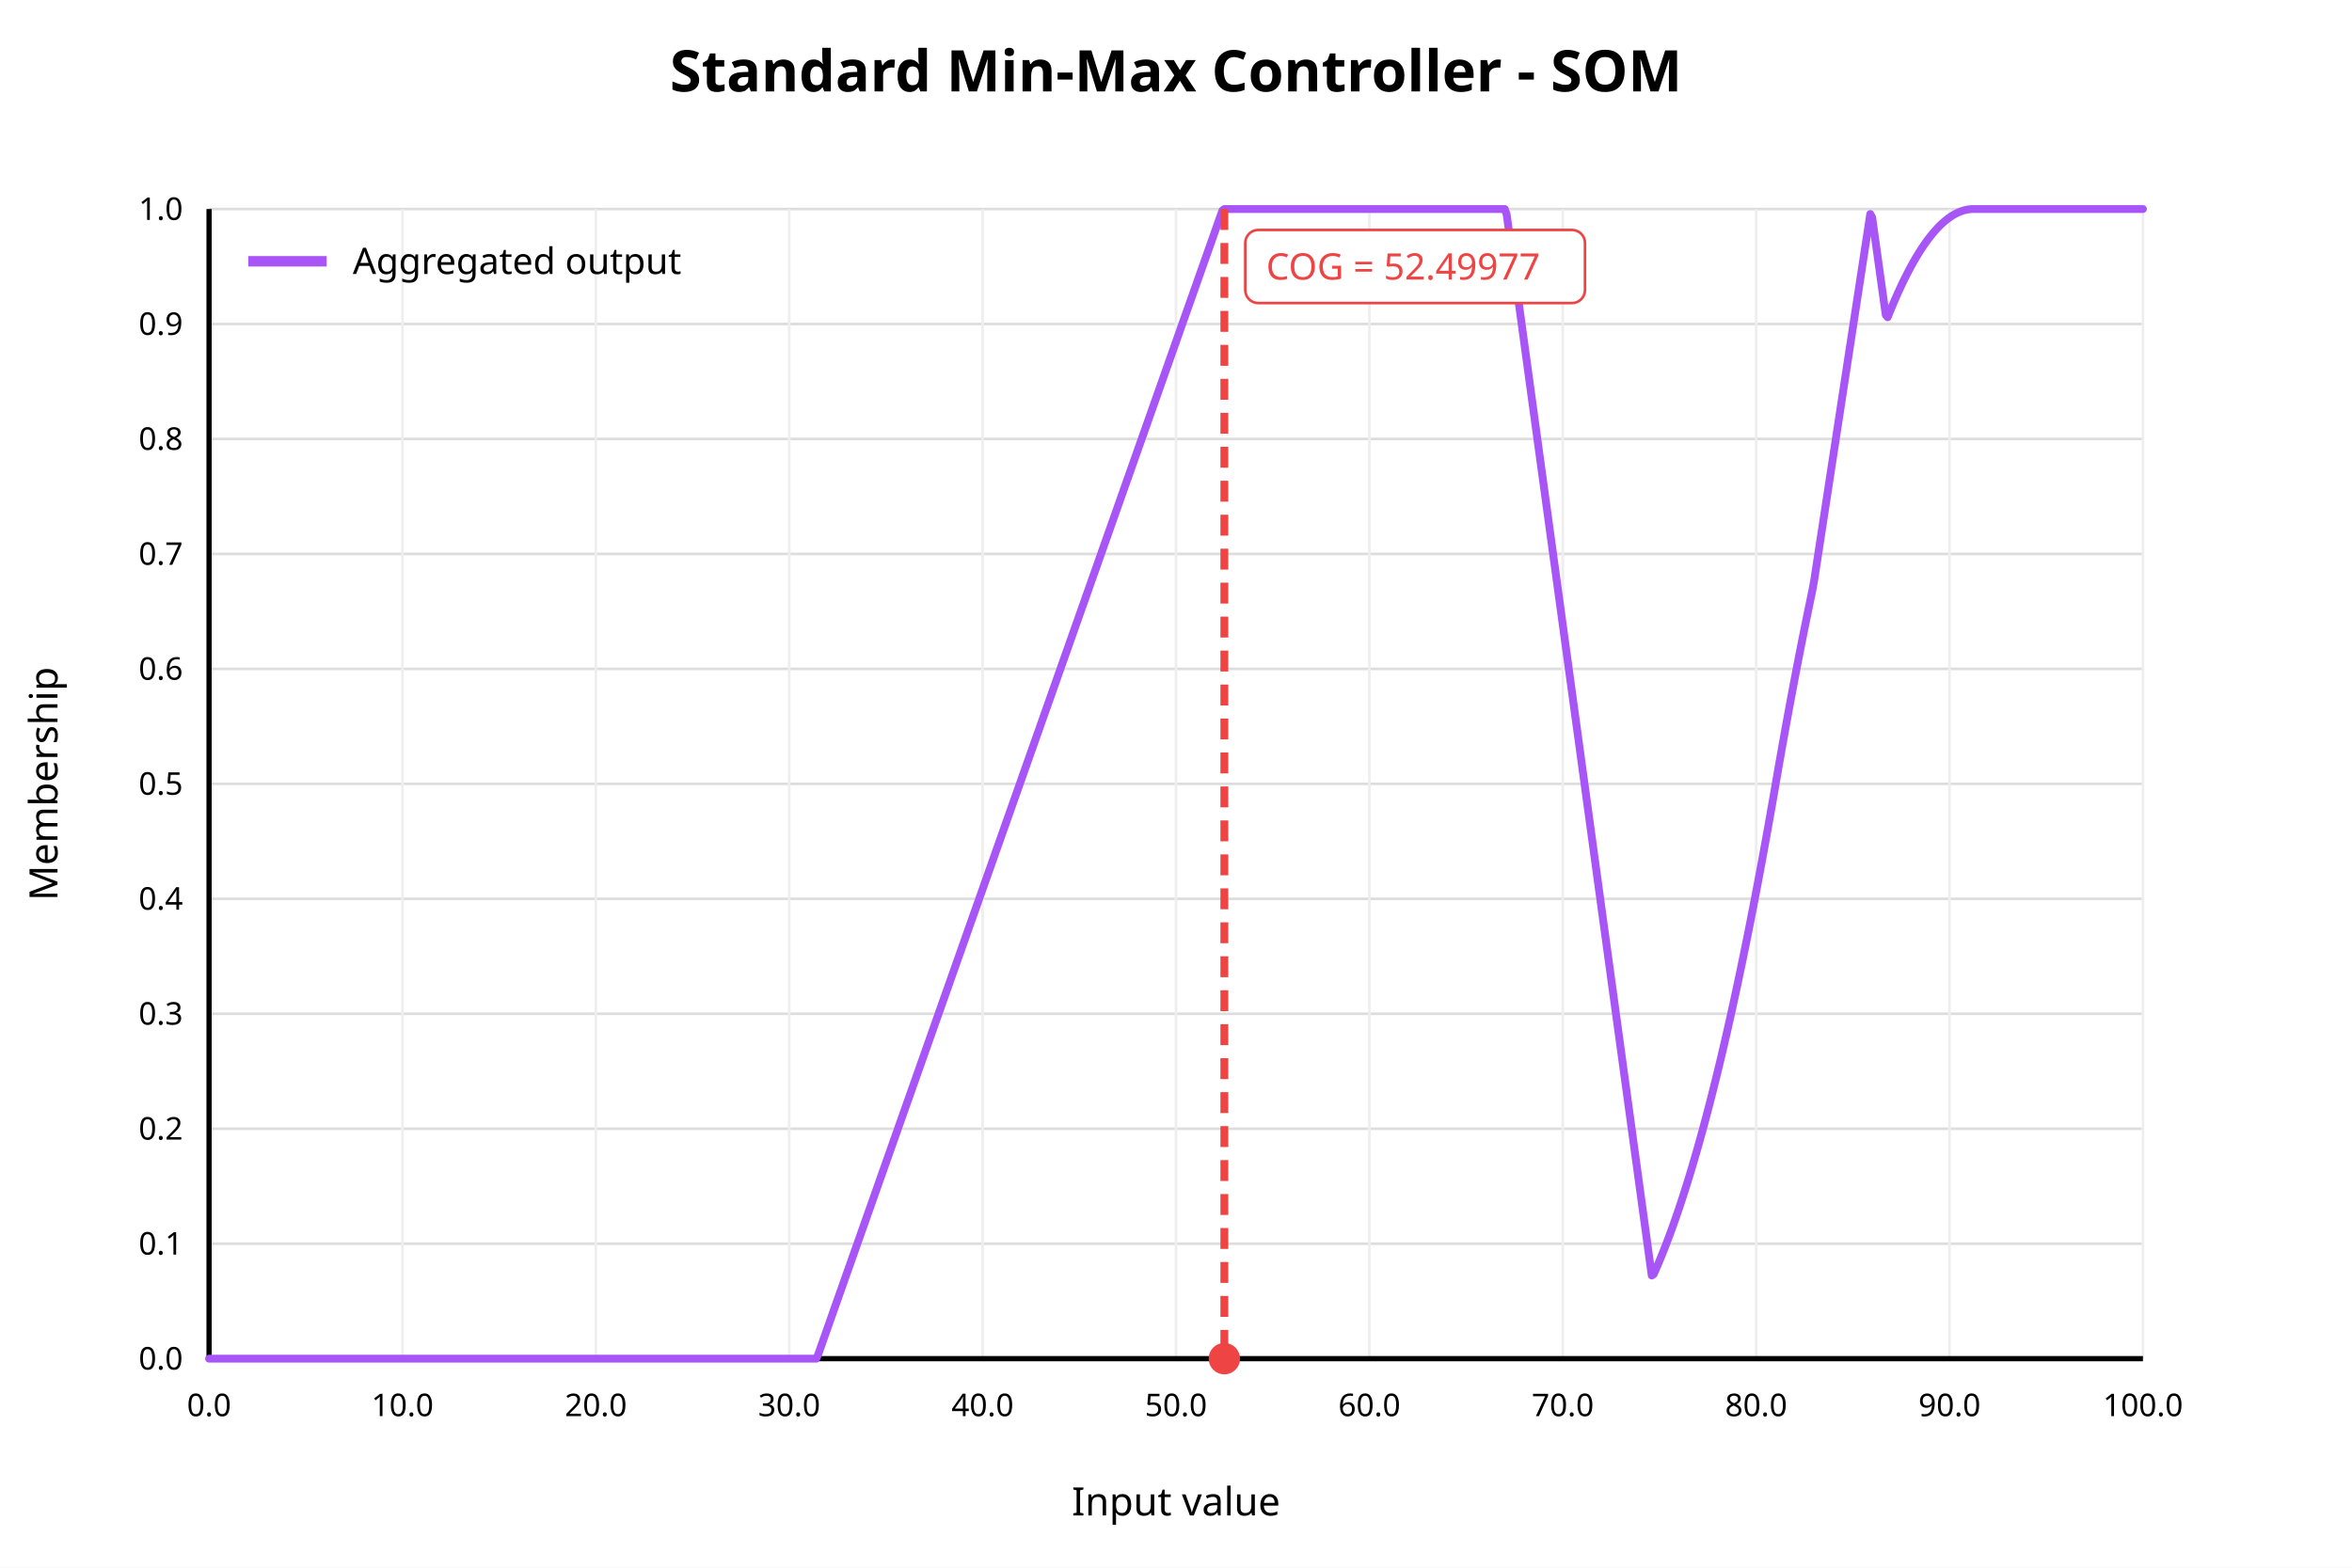
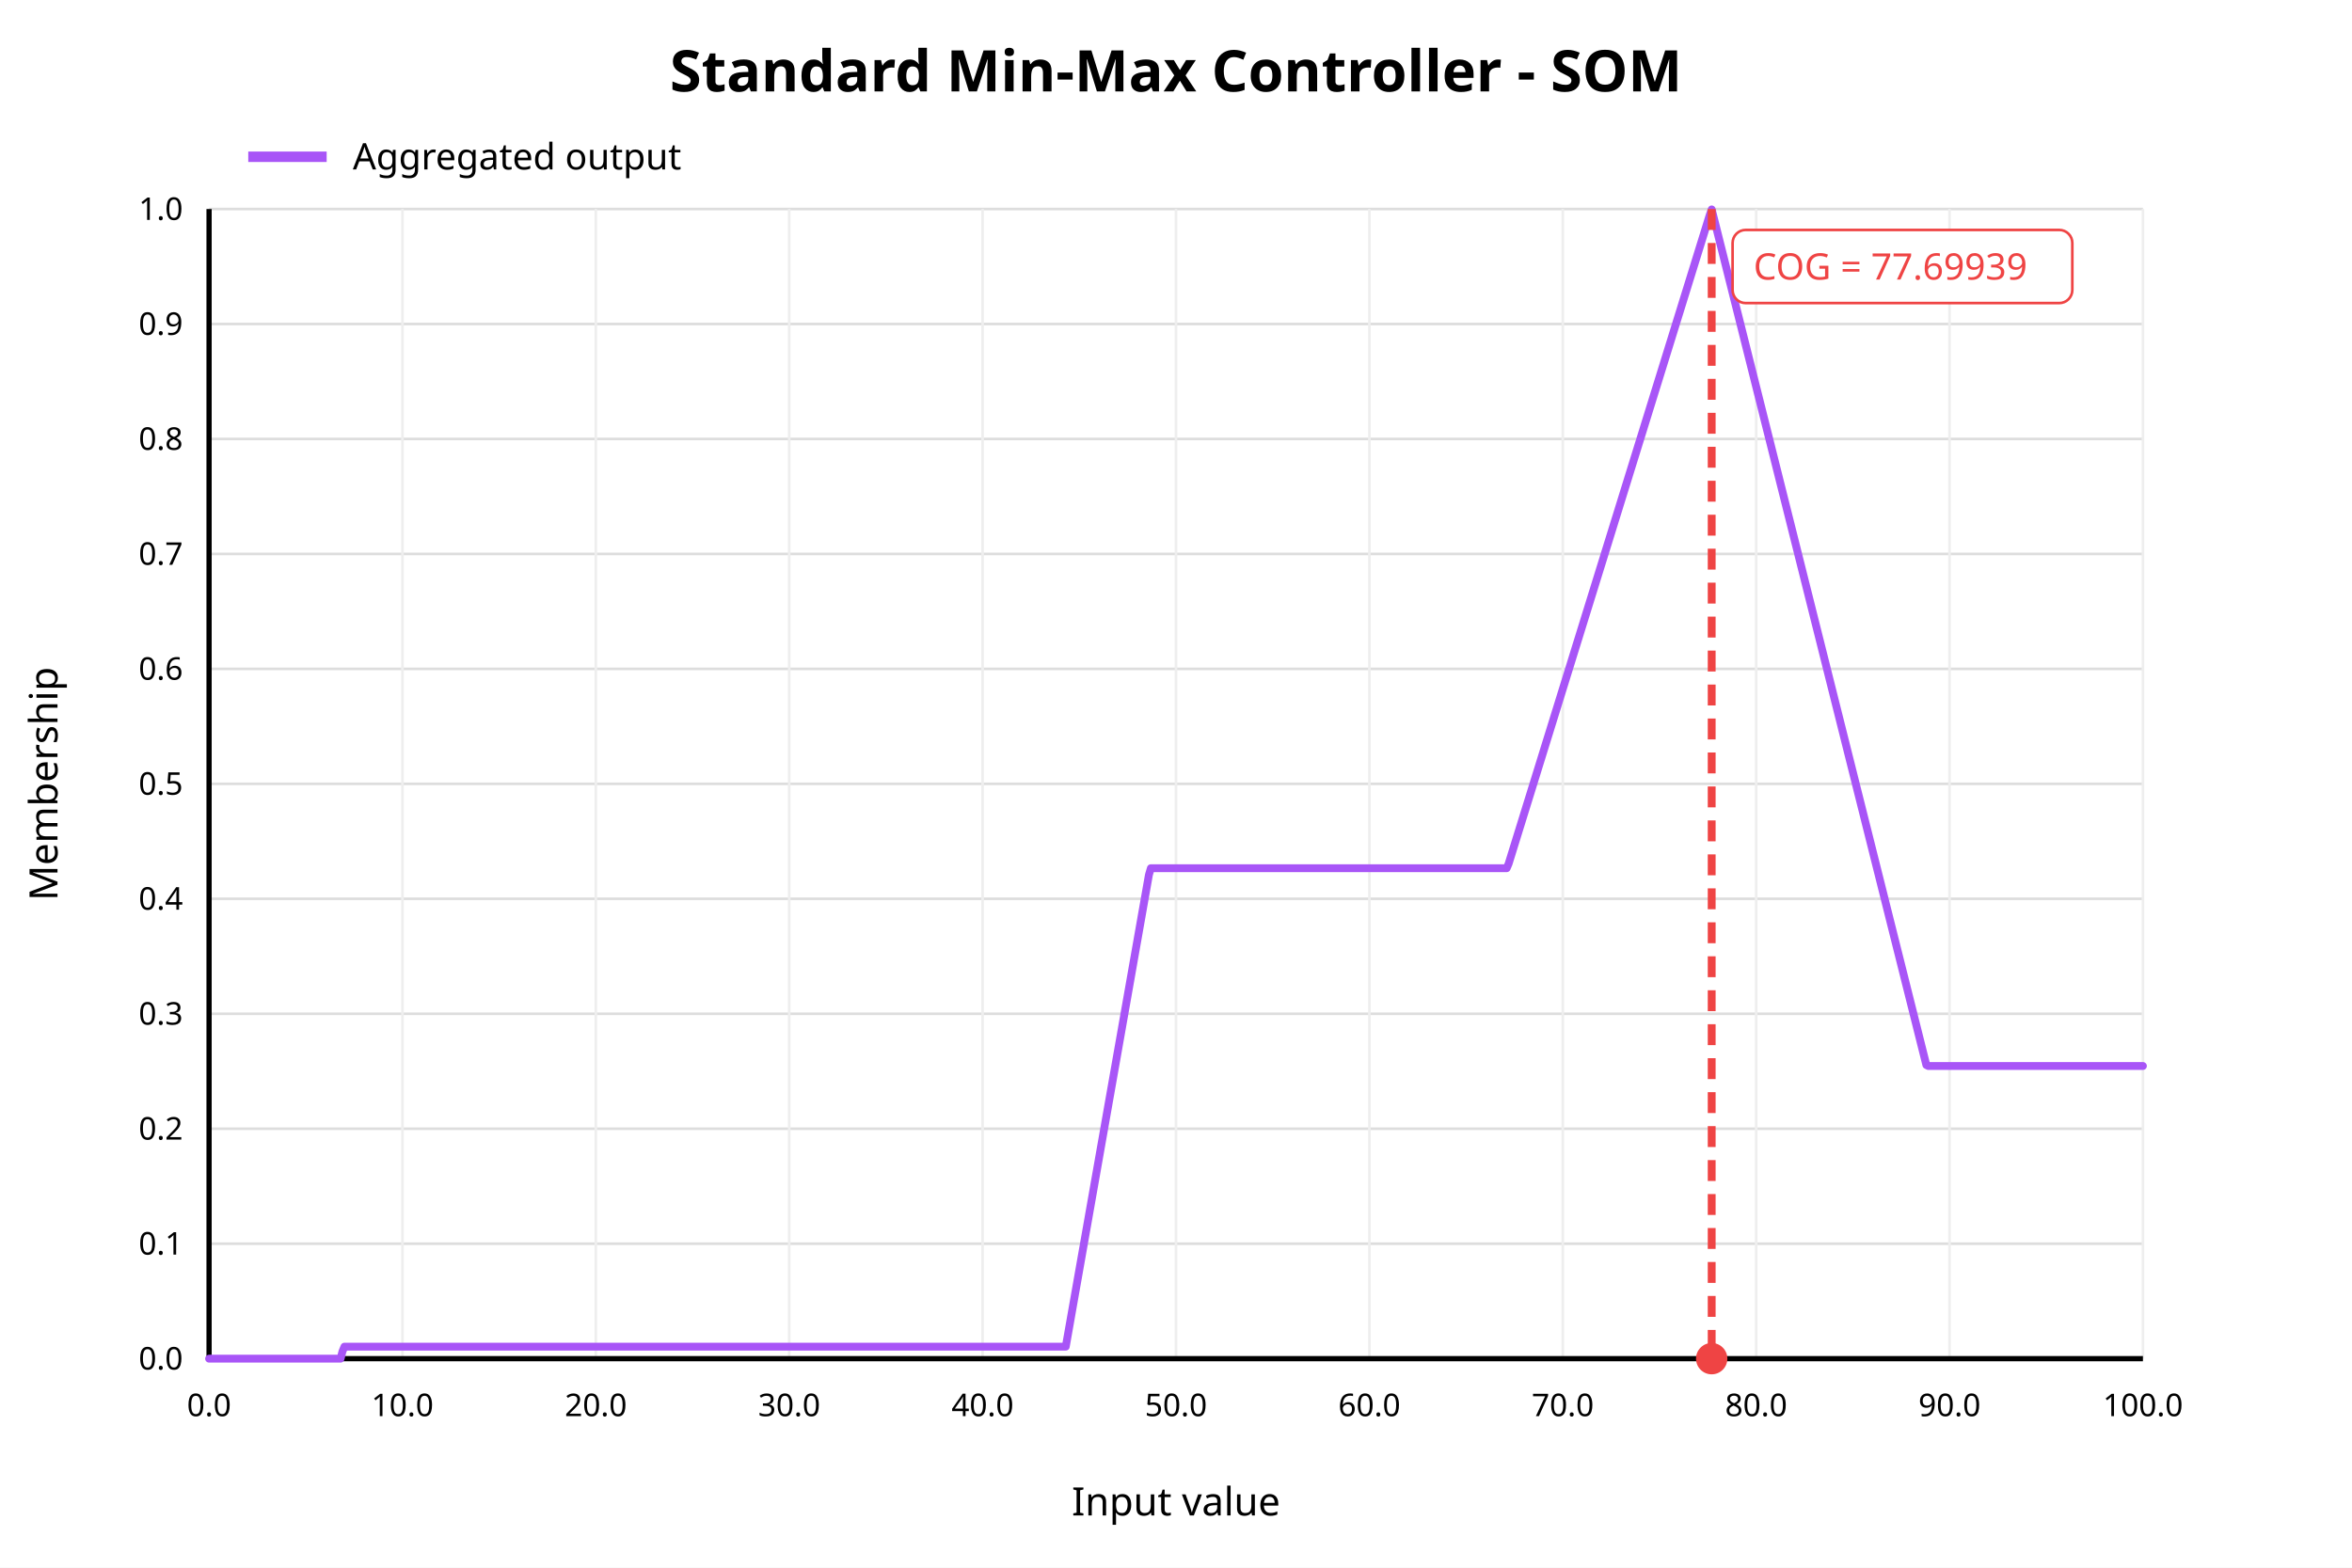
<svg xmlns="http://www.w3.org/2000/svg" width="900" height="600" viewBox="0 0 900 600">
  <rect x="0" y="0" width="900" height="600" fill="white" />
  <text x="450" y="35" text-anchor="middle" font-family="sans-serif" font-size="22" font-weight="bold" fill="black">Standard Min-Max Controller - SOM</text>
  <line x1="80" y1="520.00" x2="820" y2="520.00" stroke="#dddddd" stroke-width="1" />
  <text x="70" y="520.00" text-anchor="end" dominant-baseline="middle" font-family="sans-serif" font-size="12" fill="black">0.0</text>
  <line x1="80" y1="476.00" x2="820" y2="476.00" stroke="#dddddd" stroke-width="1" />
  <text x="70" y="476.00" text-anchor="end" dominant-baseline="middle" font-family="sans-serif" font-size="12" fill="black">0.1</text>
  <line x1="80" y1="432.00" x2="820" y2="432.00" stroke="#dddddd" stroke-width="1" />
  <text x="70" y="432.00" text-anchor="end" dominant-baseline="middle" font-family="sans-serif" font-size="12" fill="black">0.2</text>
  <line x1="80" y1="388.00" x2="820" y2="388.00" stroke="#dddddd" stroke-width="1" />
  <text x="70" y="388.00" text-anchor="end" dominant-baseline="middle" font-family="sans-serif" font-size="12" fill="black">0.3</text>
  <line x1="80" y1="344.00" x2="820" y2="344.00" stroke="#dddddd" stroke-width="1" />
  <text x="70" y="344.00" text-anchor="end" dominant-baseline="middle" font-family="sans-serif" font-size="12" fill="black">0.4</text>
  <line x1="80" y1="300.00" x2="820" y2="300.00" stroke="#dddddd" stroke-width="1" />
  <text x="70" y="300.00" text-anchor="end" dominant-baseline="middle" font-family="sans-serif" font-size="12" fill="black">0.5</text>
  <line x1="80" y1="256.00" x2="820" y2="256.00" stroke="#dddddd" stroke-width="1" />
  <text x="70" y="256.00" text-anchor="end" dominant-baseline="middle" font-family="sans-serif" font-size="12" fill="black">0.6</text>
  <line x1="80" y1="212.00" x2="820" y2="212.00" stroke="#dddddd" stroke-width="1" />
  <text x="70" y="212.00" text-anchor="end" dominant-baseline="middle" font-family="sans-serif" font-size="12" fill="black">0.7</text>
  <line x1="80" y1="168.00" x2="820" y2="168.00" stroke="#dddddd" stroke-width="1" />
  <text x="70" y="168.00" text-anchor="end" dominant-baseline="middle" font-family="sans-serif" font-size="12" fill="black">0.8</text>
  <line x1="80" y1="124.00" x2="820" y2="124.00" stroke="#dddddd" stroke-width="1" />
  <text x="70" y="124.00" text-anchor="end" dominant-baseline="middle" font-family="sans-serif" font-size="12" fill="black">0.9</text>
  <line x1="80" y1="80.00" x2="820" y2="80.00" stroke="#dddddd" stroke-width="1" />
  <text x="70" y="80.00" text-anchor="end" dominant-baseline="middle" font-family="sans-serif" font-size="12" fill="black">1.0</text>
  <line x1="80.00" y1="80" x2="80.00" y2="520" stroke="#eeeeee" stroke-width="1" />
  <text x="80.00" y="542" text-anchor="middle" font-family="sans-serif" font-size="12" fill="black">0.0</text>
  <line x1="154.00" y1="80" x2="154.00" y2="520" stroke="#eeeeee" stroke-width="1" />
  <text x="154.00" y="542" text-anchor="middle" font-family="sans-serif" font-size="12" fill="black">10.0</text>
  <line x1="228.00" y1="80" x2="228.00" y2="520" stroke="#eeeeee" stroke-width="1" />
  <text x="228.00" y="542" text-anchor="middle" font-family="sans-serif" font-size="12" fill="black">20.0</text>
  <line x1="302.00" y1="80" x2="302.00" y2="520" stroke="#eeeeee" stroke-width="1" />
  <text x="302.00" y="542" text-anchor="middle" font-family="sans-serif" font-size="12" fill="black">30.0</text>
  <line x1="376.00" y1="80" x2="376.00" y2="520" stroke="#eeeeee" stroke-width="1" />
  <text x="376.00" y="542" text-anchor="middle" font-family="sans-serif" font-size="12" fill="black">40.0</text>
  <line x1="450.00" y1="80" x2="450.00" y2="520" stroke="#eeeeee" stroke-width="1" />
  <text x="450.00" y="542" text-anchor="middle" font-family="sans-serif" font-size="12" fill="black">50.0</text>
  <line x1="524.00" y1="80" x2="524.00" y2="520" stroke="#eeeeee" stroke-width="1" />
  <text x="524.00" y="542" text-anchor="middle" font-family="sans-serif" font-size="12" fill="black">60.0</text>
  <line x1="598.00" y1="80" x2="598.00" y2="520" stroke="#eeeeee" stroke-width="1" />
  <text x="598.00" y="542" text-anchor="middle" font-family="sans-serif" font-size="12" fill="black">70.0</text>
  <line x1="672.00" y1="80" x2="672.00" y2="520" stroke="#eeeeee" stroke-width="1" />
  <text x="672.00" y="542" text-anchor="middle" font-family="sans-serif" font-size="12" fill="black">80.0</text>
  <line x1="746.00" y1="80" x2="746.00" y2="520" stroke="#eeeeee" stroke-width="1" />
  <text x="746.00" y="542" text-anchor="middle" font-family="sans-serif" font-size="12" fill="black">90.0</text>
  <line x1="820.00" y1="80" x2="820.00" y2="520" stroke="#eeeeee" stroke-width="1" />
  <text x="820.00" y="542" text-anchor="middle" font-family="sans-serif" font-size="12" fill="black">100.0</text>
  <line x1="80" y1="520" x2="820" y2="520" stroke="black" stroke-width="2" />
  <line x1="80" y1="80" x2="80" y2="520" stroke="black" stroke-width="2" />
  <text x="450" y="580" text-anchor="middle" font-family="sans-serif" font-size="15" fill="black">Input value</text>
  <text x="22" y="300" text-anchor="middle" font-family="sans-serif" font-size="15" fill="black" transform="rotate(-90 22 300)">Membership</text>
-   <polyline fill="none" stroke="#a855f7" stroke-width="3" stroke-linejoin="round" stroke-linecap="round" points="80.00,520.00 80.74,520.00 81.48,520.00 82.22,520.00 82.96,520.00 83.70,520.00 84.44,520.00 85.18,520.00 85.92,520.00 86.66,520.00 87.40,520.00 88.14,520.00 88.88,520.00 89.62,520.00 90.36,520.00 91.10,520.00 91.84,520.00 92.58,520.00 93.32,520.00 94.06,520.00 94.80,520.00 95.54,520.00 96.28,520.00 97.02,520.00 97.76,520.00 98.50,520.00 99.24,520.00 99.98,520.00 100.72,520.00 101.46,520.00 102.20,520.00 102.94,520.00 103.68,520.00 104.42,520.00 105.16,520.00 105.90,520.00 106.64,520.00 107.38,520.00 108.12,520.00 108.86,520.00 109.60,520.00 110.34,520.00 111.08,520.00 111.82,520.00 112.56,520.00 113.30,520.00 114.04,520.00 114.78,520.00 115.52,520.00 116.26,520.00 117.00,520.00 117.74,520.00 118.48,520.00 119.22,520.00 119.96,520.00 120.70,520.00 121.44,520.00 122.18,520.00 122.92,520.00 123.66,520.00 124.40,520.00 125.14,520.00 125.88,520.00 126.62,520.00 127.36,520.00 128.10,520.00 128.84,520.00 129.58,520.00 130.32,520.00 131.06,520.00 131.80,520.00 132.54,520.00 133.28,520.00 134.02,520.00 134.76,520.00 135.50,520.00 136.24,520.00 136.98,520.00 137.72,520.00 138.46,520.00 139.20,520.00 139.94,520.00 140.68,520.00 141.42,520.00 142.16,520.00 142.90,520.00 143.64,520.00 144.38,520.00 145.12,520.00 145.86,520.00 146.60,520.00 147.34,520.00 148.08,520.00 148.82,520.00 149.56,520.00 150.30,520.00 151.04,520.00 151.78,520.00 152.52,520.00 153.26,520.00 154.00,520.00 154.74,520.00 155.48,520.00 156.22,520.00 156.96,520.00 157.70,520.00 158.44,520.00 159.18,520.00 159.92,520.00 160.66,520.00 161.40,520.00 162.14,520.00 162.88,520.00 163.62,520.00 164.36,520.00 165.10,520.00 165.84,520.00 166.58,520.00 167.32,520.00 168.06,520.00 168.80,520.00 169.54,520.00 170.28,520.00 171.02,520.00 171.76,520.00 172.50,520.00 173.24,520.00 173.98,520.00 174.72,520.00 175.46,520.00 176.20,520.00 176.94,520.00 177.68,520.00 178.42,520.00 179.16,520.00 179.90,520.00 180.64,520.00 181.38,520.00 182.12,520.00 182.86,520.00 183.60,520.00 184.34,520.00 185.08,520.00 185.82,520.00 186.56,520.00 187.30,520.00 188.04,520.00 188.78,520.00 189.52,520.00 190.26,520.00 191.00,520.00 191.74,520.00 192.48,520.00 193.22,520.00 193.96,520.00 194.70,520.00 195.44,520.00 196.18,520.00 196.92,520.00 197.66,520.00 198.40,520.00 199.14,520.00 199.88,520.00 200.62,520.00 201.36,520.00 202.10,520.00 202.84,520.00 203.58,520.00 204.32,520.00 205.06,520.00 205.80,520.00 206.54,520.00 207.28,520.00 208.02,520.00 208.76,520.00 209.50,520.00 210.24,520.00 210.98,520.00 211.72,520.00 212.46,520.00 213.20,520.00 213.94,520.00 214.68,520.00 215.42,520.00 216.16,520.00 216.90,520.00 217.64,520.00 218.38,520.00 219.12,520.00 219.86,520.00 220.60,520.00 221.34,520.00 222.08,520.00 222.82,520.00 223.56,520.00 224.30,520.00 225.04,520.00 225.78,520.00 226.52,520.00 227.26,520.00 228.00,520.00 228.74,520.00 229.48,520.00 230.22,520.00 230.96,520.00 231.70,520.00 232.44,520.00 233.18,520.00 233.92,520.00 234.66,520.00 235.40,520.00 236.14,520.00 236.88,520.00 237.62,520.00 238.36,520.00 239.10,520.00 239.84,520.00 240.58,520.00 241.32,520.00 242.06,520.00 242.80,520.00 243.54,520.00 244.28,520.00 245.02,520.00 245.76,520.00 246.50,520.00 247.24,520.00 247.98,520.00 248.72,520.00 249.46,520.00 250.20,520.00 250.94,520.00 251.68,520.00 252.42,520.00 253.16,520.00 253.90,520.00 254.64,520.00 255.38,520.00 256.12,520.00 256.86,520.00 257.60,520.00 258.34,520.00 259.08,520.00 259.82,520.00 260.56,520.00 261.30,520.00 262.04,520.00 262.78,520.00 263.52,520.00 264.26,520.00 265.00,520.00 265.74,520.00 266.48,520.00 267.22,520.00 267.96,520.00 268.70,520.00 269.44,520.00 270.18,520.00 270.92,520.00 271.66,520.00 272.40,520.00 273.14,520.00 273.88,520.00 274.62,520.00 275.36,520.00 276.10,520.00 276.84,520.00 277.58,520.00 278.32,520.00 279.06,520.00 279.80,520.00 280.54,520.00 281.28,520.00 282.02,520.00 282.76,520.00 283.50,520.00 284.24,520.00 284.98,520.00 285.72,520.00 286.46,520.00 287.20,520.00 287.94,520.00 288.68,520.00 289.42,520.00 290.16,520.00 290.90,520.00 291.64,520.00 292.38,520.00 293.12,520.00 293.86,520.00 294.60,520.00 295.34,520.00 296.08,520.00 296.82,520.00 297.56,520.00 298.30,520.00 299.04,520.00 299.78,520.00 300.52,520.00 301.26,520.00 302.00,520.00 302.74,520.00 303.48,520.00 304.22,520.00 304.96,520.00 305.70,520.00 306.44,520.00 307.18,520.00 307.92,520.00 308.66,520.00 309.40,520.00 310.14,520.00 310.88,520.00 311.62,520.00 312.36,520.00 313.10,518.34 313.84,516.24 314.58,514.15 315.32,512.05 316.06,509.96 316.80,507.86 317.54,505.77 318.28,503.67 319.02,501.58 319.76,499.48 320.50,497.39 321.24,495.29 321.98,493.20 322.72,491.11 323.46,489.01 324.20,486.92 324.94,484.82 325.68,482.73 326.42,480.63 327.16,478.54 327.90,476.44 328.64,474.35 329.38,472.25 330.12,470.16 330.86,468.06 331.60,465.97 332.34,463.87 333.08,461.78 333.82,459.68 334.56,457.59 335.30,455.50 336.04,453.40 336.78,451.31 337.52,449.21 338.26,447.12 339.00,445.02 339.74,442.93 340.48,440.83 341.22,438.74 341.96,436.64 342.70,434.55 343.44,432.45 344.18,430.36 344.92,428.26 345.66,426.17 346.40,424.07 347.14,421.98 347.88,419.89 348.62,417.79 349.36,415.70 350.10,413.60 350.84,411.51 351.58,409.41 352.32,407.32 353.06,405.22 353.80,403.13 354.54,401.03 355.28,398.94 356.02,396.84 356.76,394.75 357.50,392.65 358.24,390.56 358.98,388.46 359.72,386.37 360.46,384.28 361.20,382.18 361.94,380.09 362.68,377.99 363.42,375.90 364.16,373.80 364.90,371.71 365.64,369.61 366.38,367.52 367.12,365.42 367.86,363.33 368.60,361.23 369.34,359.14 370.08,357.04 370.82,354.95 371.56,352.85 372.30,350.76 373.04,348.67 373.78,346.57 374.52,344.48 375.26,342.38 376.00,340.29 376.74,338.19 377.48,336.10 378.22,334.00 378.96,331.91 379.70,329.81 380.44,327.72 381.18,325.62 381.92,323.53 382.66,321.43 383.40,319.34 384.14,317.24 384.88,315.15 385.62,313.05 386.36,310.96 387.10,308.87 387.84,306.77 388.58,304.68 389.32,302.58 390.06,300.49 390.80,298.39 391.54,296.30 392.28,294.20 393.02,292.11 393.76,290.01 394.50,287.92 395.24,285.82 395.98,283.73 396.72,281.63 397.46,279.54 398.20,277.44 398.94,275.35 399.68,273.26 400.42,271.16 401.16,269.07 401.90,266.97 402.64,264.88 403.38,262.78 404.12,260.69 404.86,258.59 405.60,256.50 406.34,254.40 407.08,252.31 407.82,250.21 408.56,248.12 409.30,246.02 410.04,243.93 410.78,241.83 411.52,239.74 412.26,237.65 413.00,235.55 413.74,233.46 414.48,231.36 415.22,229.27 415.96,227.17 416.70,225.08 417.44,222.98 418.18,220.89 418.92,218.79 419.66,216.70 420.40,214.60 421.14,212.51 421.88,210.41 422.62,208.32 423.36,206.22 424.10,204.13 424.84,202.04 425.58,199.94 426.32,197.85 427.06,195.75 427.80,193.66 428.54,191.56 429.28,189.47 430.02,187.37 430.76,185.28 431.50,183.18 432.24,181.09 432.98,178.99 433.72,176.90 434.46,174.80 435.20,172.71 435.94,170.61 436.68,168.52 437.42,166.43 438.16,164.33 438.90,162.24 439.64,160.14 440.38,158.05 441.12,155.95 441.86,153.86 442.60,151.76 443.34,149.67 444.08,147.57 444.82,145.48 445.56,143.38 446.30,141.29 447.04,139.19 447.78,137.10 448.52,135.00 449.26,132.91 450.00,130.82 450.74,128.72 451.48,126.63 452.22,124.53 452.96,122.44 453.70,120.34 454.44,118.25 455.18,116.15 455.92,114.06 456.66,111.96 457.40,109.87 458.14,107.77 458.88,105.68 459.62,103.58 460.36,101.49 461.10,99.39 461.84,97.30 462.58,95.20 463.32,93.11 464.06,91.02 464.80,88.92 465.54,86.83 466.28,84.73 467.02,82.64 467.76,80.54 468.50,80.00 469.24,80.00 469.98,80.00 470.72,80.00 471.46,80.00 472.20,80.00 472.94,80.00 473.68,80.00 474.42,80.00 475.16,80.00 475.90,80.00 476.64,80.00 477.38,80.00 478.12,80.00 478.86,80.00 479.60,80.00 480.34,80.00 481.08,80.00 481.82,80.00 482.56,80.00 483.30,80.00 484.04,80.00 484.78,80.00 485.52,80.00 486.26,80.00 487.00,80.00 487.74,80.00 488.48,80.00 489.22,80.00 489.96,80.00 490.70,80.00 491.44,80.00 492.18,80.00 492.92,80.00 493.66,80.00 494.40,80.00 495.14,80.00 495.88,80.00 496.62,80.00 497.36,80.00 498.10,80.00 498.84,80.00 499.58,80.00 500.32,80.00 501.06,80.00 501.80,80.00 502.54,80.00 503.28,80.00 504.02,80.00 504.76,80.00 505.50,80.00 506.24,80.00 506.98,80.00 507.72,80.00 508.46,80.00 509.20,80.00 509.94,80.00 510.68,80.00 511.42,80.00 512.16,80.00 512.90,80.00 513.64,80.00 514.38,80.00 515.12,80.00 515.86,80.00 516.60,80.00 517.34,80.00 518.08,80.00 518.82,80.00 519.56,80.00 520.30,80.00 521.04,80.00 521.78,80.00 522.52,80.00 523.26,80.00 524.00,80.00 524.74,80.00 525.48,80.00 526.22,80.00 526.96,80.00 527.70,80.00 528.44,80.00 529.18,80.00 529.92,80.00 530.66,80.00 531.40,80.00 532.14,80.00 532.88,80.00 533.62,80.00 534.36,80.00 535.10,80.00 535.84,80.00 536.58,80.00 537.32,80.00 538.06,80.00 538.80,80.00 539.54,80.00 540.28,80.00 541.02,80.00 541.76,80.00 542.50,80.00 543.24,80.00 543.98,80.00 544.72,80.00 545.46,80.00 546.20,80.00 546.94,80.00 547.68,80.00 548.42,80.00 549.16,80.00 549.90,80.00 550.64,80.00 551.38,80.00 552.12,80.00 552.86,80.00 553.60,80.00 554.34,80.00 555.08,80.00 555.82,80.00 556.56,80.00 557.30,80.00 558.04,80.00 558.78,80.00 559.52,80.00 560.26,80.00 561.00,80.00 561.74,80.00 562.48,80.00 563.22,80.00 563.96,80.00 564.70,80.00 565.44,80.00 566.18,80.00 566.92,80.00 567.66,80.00 568.40,80.00 569.14,80.00 569.88,80.00 570.62,80.00 571.36,80.00 572.10,80.00 572.84,80.00 573.58,80.00 574.32,80.00 575.06,80.00 575.80,80.00 576.54,82.15 577.28,87.56 578.02,92.98 578.76,98.39 579.50,103.80 580.24,109.22 580.98,114.63 581.72,120.04 582.46,125.46 583.20,130.87 583.94,136.28 584.68,141.70 585.42,147.11 586.16,152.53 586.90,157.94 587.64,163.35 588.38,168.77 589.12,174.18 589.86,179.59 590.60,185.01 591.34,190.42 592.08,195.84 592.82,201.25 593.56,206.66 594.30,212.08 595.04,217.49 595.78,222.90 596.52,228.32 597.26,233.73 598.00,239.14 598.74,244.56 599.48,249.97 600.22,255.39 600.96,260.80 601.70,266.21 602.44,271.63 603.18,277.04 603.92,282.45 604.66,287.87 605.40,293.28 606.14,298.69 606.88,304.11 607.62,309.52 608.36,314.94 609.10,320.35 609.84,325.76 610.58,331.18 611.32,336.59 612.06,342.00 612.80,347.42 613.54,352.83 614.28,358.24 615.02,363.66 615.76,369.07 616.50,374.49 617.24,379.90 617.98,385.31 618.72,390.73 619.46,396.14 620.20,401.55 620.94,406.97 621.68,412.38 622.42,417.80 623.16,423.21 623.90,428.62 624.64,434.04 625.38,439.45 626.12,444.86 626.86,450.28 627.60,455.69 628.34,461.10 629.08,466.52 629.82,471.93 630.56,477.35 631.30,482.76 632.04,488.17 632.78,487.70 633.52,486.03 634.26,484.32 635.00,482.57 635.74,480.77 636.48,478.94 637.22,477.06 637.96,475.13 638.70,473.17 639.44,471.17 640.18,469.12 640.92,467.03 641.66,464.90 642.40,462.72 643.14,460.51 643.88,458.25 644.62,455.95 645.36,453.61 646.10,451.22 646.84,448.80 647.58,446.33 648.32,443.82 649.06,441.26 649.80,438.67 650.54,436.03 651.28,433.36 652.02,430.64 652.76,427.87 653.50,425.07 654.24,422.22 654.98,419.33 655.72,416.40 656.46,413.43 657.20,410.41 657.94,407.36 658.68,404.26 659.42,401.12 660.16,397.93 660.90,394.71 661.64,391.44 662.38,388.13 663.12,384.78 663.86,381.39 664.60,377.95 665.34,374.47 666.08,370.95 666.82,367.39 667.56,363.79 668.30,360.14 669.04,356.46 669.78,352.73 670.52,348.95 671.26,345.14 672.00,341.28 672.74,337.39 673.48,333.45 674.22,329.46 674.96,325.44 675.70,321.37 676.44,317.26 677.18,313.11 677.92,308.92 678.66,304.69 679.40,300.41 680.14,296.13 680.88,291.88 681.62,287.68 682.36,283.53 683.10,279.41 683.84,275.33 684.58,271.30 685.32,267.31 686.06,263.36 686.80,259.46 687.54,255.59 688.28,251.77 689.02,247.99 689.76,244.25 690.50,240.56 691.24,236.90 691.98,233.29 692.72,229.72 693.46,226.20 694.20,222.13 694.94,217.30 695.68,212.46 696.42,207.63 697.16,202.79 697.90,197.96 698.64,193.12 699.38,188.29 700.12,183.45 700.86,178.61 701.60,173.78 702.34,168.94 703.08,164.11 703.82,159.27 704.56,154.44 705.30,149.60 706.04,144.77 706.78,139.93 707.52,135.09 708.26,130.26 709.00,125.42 709.74,120.59 710.48,115.75 711.22,110.92 711.96,106.08 712.70,101.25 713.44,96.41 714.18,91.57 714.92,86.74 715.66,81.90 716.40,83.23 717.14,88.55 717.88,93.88 718.62,99.20 719.36,104.53 720.10,109.85 720.84,115.18 721.58,120.50 722.32,121.42 723.06,119.57 723.80,117.77 724.54,116.01 725.28,114.29 726.02,112.61 726.76,110.98 727.50,109.39 728.24,107.83 728.98,106.33 729.72,104.86 730.46,103.43 731.20,102.05 731.94,100.71 732.68,99.41 733.42,98.15 734.16,96.94 734.90,95.77 735.64,94.64 736.38,93.55 737.12,92.50 737.86,91.50 738.60,90.53 739.34,89.61 740.08,88.74 740.82,87.90 741.56,87.11 742.30,86.35 743.04,85.64 743.78,84.98 744.52,84.35 745.26,83.77 746.00,83.22 746.74,82.72 747.48,82.27 748.22,81.85 748.96,81.48 749.70,81.15 750.44,80.86 751.18,80.61 751.92,80.40 752.66,80.24 753.40,80.12 754.14,80.04 754.88,80.00 755.62,80.00 756.36,80.00 757.10,80.00 757.84,80.00 758.58,80.00 759.32,80.00 760.06,80.00 760.80,80.00 761.54,80.00 762.28,80.00 763.02,80.00 763.76,80.00 764.50,80.00 765.24,80.00 765.98,80.00 766.72,80.00 767.46,80.00 768.20,80.00 768.94,80.00 769.68,80.00 770.42,80.00 771.16,80.00 771.90,80.00 772.64,80.00 773.38,80.00 774.12,80.00 774.86,80.00 775.60,80.00 776.34,80.00 777.08,80.00 777.82,80.00 778.56,80.00 779.30,80.00 780.04,80.00 780.78,80.00 781.52,80.00 782.26,80.00 783.00,80.00 783.74,80.00 784.48,80.00 785.22,80.00 785.96,80.00 786.70,80.00 787.44,80.00 788.18,80.00 788.92,80.00 789.66,80.00 790.40,80.00 791.14,80.00 791.88,80.00 792.62,80.00 793.36,80.00 794.10,80.00 794.84,80.00 795.58,80.00 796.32,80.00 797.06,80.00 797.80,80.00 798.54,80.00 799.28,80.00 800.02,80.00 800.76,80.00 801.50,80.00 802.24,80.00 802.98,80.00 803.72,80.00 804.46,80.00 805.20,80.00 805.94,80.00 806.68,80.00 807.42,80.00 808.16,80.00 808.90,80.00 809.64,80.00 810.38,80.00 811.12,80.00 811.86,80.00 812.60,80.00 813.34,80.00 814.08,80.00 814.82,80.00 815.56,80.00 816.30,80.00 817.04,80.00 817.78,80.00 818.52,80.00 819.26,80.00 820.00,80.00" />
-   <line x1="468.50" y1="80" x2="468.50" y2="520" stroke="#ef4444" stroke-width="3" stroke-dasharray="8 5" />
-   <circle cx="468.50" cy="520" r="6" fill="#ef4444" />
-   <rect x="476.50" y="88" width="130" height="28" rx="5" fill="white" stroke="#ef4444" />
-   <text x="484.50" y="107" font-family="sans-serif" font-size="14" fill="#ef4444">COG = 52.49977</text>
-   <line x1="95" y1="100" x2="125" y2="100" stroke="#a855f7" stroke-width="4" />
-   <text x="135" y="100" dominant-baseline="middle" font-family="sans-serif" font-size="14" fill="black">Aggregated output</text>
+   <polyline fill="none" stroke="#a855f7" stroke-width="3" stroke-linejoin="round" stroke-linecap="round" points="80.00,520.00 80.74,520.00 81.48,520.00 82.22,520.00 82.96,520.00 83.70,520.00 84.44,520.00 85.18,520.00 85.92,520.00 86.66,520.00 87.40,520.00 88.14,520.00 88.88,520.00 89.62,520.00 90.36,520.00 91.10,520.00 91.84,520.00 92.58,520.00 93.32,520.00 94.06,520.00 94.80,520.00 95.54,520.00 96.28,520.00 97.02,520.00 97.76,520.00 98.50,520.00 99.24,520.00 99.98,520.00 100.72,520.00 101.46,520.00 102.20,520.00 102.94,520.00 103.68,520.00 104.42,520.00 105.16,520.00 105.90,520.00 106.64,520.00 107.38,520.00 108.12,520.00 108.86,520.00 109.60,520.00 110.34,520.00 111.08,520.00 111.82,520.00 112.56,520.00 113.30,520.00 114.04,520.00 114.78,520.00 115.52,520.00 116.26,520.00 117.00,520.00 117.74,520.00 118.48,520.00 119.22,520.00 119.96,520.00 120.70,520.00 121.44,520.00 122.18,520.00 122.92,520.00 123.66,520.00 124.40,520.00 125.14,520.00 125.88,520.00 126.62,520.00 127.36,520.00 128.10,520.00 128.84,520.00 129.58,520.00 130.32,520.00 131.06,517.18 131.80,515.40 132.54,515.40 133.28,515.40 134.02,515.40 134.76,515.40 135.50,515.40 136.24,515.40 136.98,515.40 137.72,515.40 138.46,515.40 139.20,515.40 139.94,515.40 140.68,515.40 141.42,515.40 142.16,515.40 142.90,515.40 143.64,515.40 144.38,515.40 145.12,515.40 145.86,515.40 146.60,515.40 147.34,515.40 148.08,515.40 148.82,515.40 149.56,515.40 150.30,515.40 151.04,515.40 151.78,515.40 152.52,515.40 153.26,515.40 154.00,515.40 154.74,515.40 155.48,515.40 156.22,515.40 156.96,515.40 157.70,515.40 158.44,515.40 159.18,515.40 159.92,515.40 160.66,515.40 161.40,515.40 162.14,515.40 162.88,515.40 163.62,515.40 164.36,515.40 165.10,515.40 165.84,515.40 166.58,515.40 167.32,515.40 168.06,515.40 168.80,515.40 169.54,515.40 170.28,515.40 171.02,515.40 171.76,515.40 172.50,515.40 173.24,515.40 173.98,515.40 174.72,515.40 175.46,515.40 176.20,515.40 176.94,515.40 177.68,515.40 178.42,515.40 179.16,515.40 179.90,515.40 180.64,515.40 181.38,515.40 182.12,515.40 182.86,515.40 183.60,515.40 184.34,515.40 185.08,515.40 185.82,515.40 186.56,515.40 187.30,515.40 188.04,515.40 188.78,515.40 189.52,515.40 190.26,515.40 191.00,515.40 191.74,515.40 192.48,515.40 193.22,515.40 193.96,515.40 194.70,515.40 195.44,515.40 196.18,515.40 196.92,515.40 197.66,515.40 198.40,515.40 199.14,515.40 199.88,515.40 200.62,515.40 201.36,515.40 202.10,515.40 202.84,515.40 203.58,515.40 204.32,515.40 205.06,515.40 205.80,515.40 206.54,515.40 207.28,515.40 208.02,515.40 208.76,515.40 209.50,515.40 210.24,515.40 210.98,515.40 211.72,515.40 212.46,515.40 213.20,515.40 213.94,515.40 214.68,515.40 215.42,515.40 216.16,515.40 216.90,515.40 217.64,515.40 218.38,515.40 219.12,515.40 219.86,515.40 220.60,515.40 221.34,515.40 222.08,515.40 222.82,515.40 223.56,515.40 224.30,515.40 225.04,515.40 225.78,515.40 226.52,515.40 227.26,515.40 228.00,515.40 228.74,515.40 229.48,515.40 230.22,515.40 230.96,515.40 231.70,515.40 232.44,515.40 233.18,515.40 233.92,515.40 234.66,515.40 235.40,515.40 236.14,515.40 236.88,515.40 237.62,515.40 238.36,515.40 239.10,515.40 239.84,515.40 240.58,515.40 241.32,515.40 242.06,515.40 242.80,515.40 243.54,515.40 244.28,515.40 245.02,515.40 245.76,515.40 246.50,515.40 247.24,515.40 247.98,515.40 248.72,515.40 249.46,515.40 250.20,515.40 250.94,515.40 251.68,515.40 252.42,515.40 253.16,515.40 253.90,515.40 254.64,515.40 255.38,515.40 256.12,515.40 256.86,515.40 257.60,515.40 258.34,515.40 259.08,515.40 259.82,515.40 260.56,515.40 261.30,515.40 262.04,515.40 262.78,515.40 263.52,515.40 264.26,515.40 265.00,515.40 265.74,515.40 266.48,515.40 267.22,515.40 267.96,515.40 268.70,515.40 269.44,515.40 270.18,515.40 270.92,515.40 271.66,515.40 272.40,515.40 273.14,515.40 273.88,515.40 274.62,515.40 275.36,515.40 276.10,515.40 276.84,515.40 277.58,515.40 278.32,515.40 279.06,515.40 279.80,515.40 280.54,515.40 281.28,515.40 282.02,515.40 282.76,515.40 283.50,515.40 284.24,515.40 284.98,515.40 285.72,515.40 286.46,515.40 287.20,515.40 287.94,515.40 288.68,515.40 289.42,515.40 290.16,515.40 290.90,515.40 291.64,515.40 292.38,515.40 293.12,515.40 293.86,515.40 294.60,515.40 295.34,515.40 296.08,515.40 296.82,515.40 297.56,515.40 298.30,515.40 299.04,515.40 299.78,515.40 300.52,515.40 301.26,515.40 302.00,515.40 302.74,515.40 303.48,515.40 304.22,515.40 304.96,515.40 305.70,515.40 306.44,515.40 307.18,515.40 307.92,515.40 308.66,515.40 309.40,515.40 310.14,515.40 310.88,515.40 311.62,515.40 312.36,515.40 313.10,515.40 313.84,515.40 314.58,515.40 315.32,515.40 316.06,515.40 316.80,515.40 317.54,515.40 318.28,515.40 319.02,515.40 319.76,515.40 320.50,515.40 321.24,515.40 321.98,515.40 322.72,515.40 323.46,515.40 324.20,515.40 324.94,515.40 325.68,515.40 326.42,515.40 327.16,515.40 327.90,515.40 328.64,515.40 329.38,515.40 330.12,515.40 330.86,515.40 331.60,515.40 332.34,515.40 333.08,515.40 333.82,515.40 334.56,515.40 335.30,515.40 336.04,515.40 336.78,515.40 337.52,515.40 338.26,515.40 339.00,515.40 339.74,515.40 340.48,515.40 341.22,515.40 341.96,515.40 342.70,515.40 343.44,515.40 344.18,515.40 344.92,515.40 345.66,515.40 346.40,515.40 347.14,515.40 347.88,515.40 348.62,515.40 349.36,515.40 350.10,515.40 350.84,515.40 351.58,515.40 352.32,515.40 353.06,515.40 353.80,515.40 354.54,515.40 355.28,515.40 356.02,515.40 356.76,515.40 357.50,515.40 358.24,515.40 358.98,515.40 359.72,515.40 360.46,515.40 361.20,515.40 361.94,515.40 362.68,515.40 363.42,515.40 364.16,515.40 364.90,515.40 365.64,515.40 366.38,515.40 367.12,515.40 367.86,515.40 368.60,515.40 369.34,515.40 370.08,515.40 370.82,515.40 371.56,515.40 372.30,515.40 373.04,515.40 373.78,515.40 374.52,515.40 375.26,515.40 376.00,515.40 376.74,515.40 377.48,515.40 378.22,515.40 378.96,515.40 379.70,515.40 380.44,515.40 381.18,515.40 381.92,515.40 382.66,515.40 383.40,515.40 384.14,515.40 384.88,515.40 385.62,515.40 386.36,515.40 387.10,515.40 387.84,515.40 388.58,515.40 389.32,515.40 390.06,515.40 390.80,515.40 391.54,515.40 392.28,515.40 393.02,515.40 393.76,515.40 394.50,515.40 395.24,515.40 395.98,515.40 396.72,515.40 397.46,515.40 398.20,515.40 398.94,515.40 399.68,515.40 400.42,515.40 401.16,515.40 401.90,515.40 402.64,515.40 403.38,515.40 404.12,515.40 404.86,515.40 405.60,515.40 406.34,515.40 407.08,515.40 407.82,515.40 408.56,511.23 409.30,507.03 410.04,502.83 410.78,498.63 411.52,494.43 412.26,490.23 413.00,486.03 413.74,481.83 414.48,477.63 415.22,473.43 415.96,469.23 416.70,465.03 417.44,460.83 418.18,456.63 418.92,452.42 419.66,448.22 420.40,444.02 421.14,439.82 421.88,435.62 422.62,431.42 423.36,427.22 424.10,423.02 424.84,418.82 425.58,414.62 426.32,410.42 427.06,406.22 427.80,402.02 428.54,397.82 429.28,393.62 430.02,389.41 430.76,385.21 431.50,381.01 432.24,376.81 432.98,372.61 433.72,368.41 434.46,364.21 435.20,360.01 435.94,355.81 436.68,351.61 437.42,347.41 438.16,343.21 438.90,339.01 439.64,334.81 440.38,332.29 441.12,332.29 441.86,332.29 442.60,332.29 443.34,332.29 444.08,332.29 444.82,332.29 445.56,332.29 446.30,332.29 447.04,332.29 447.78,332.29 448.52,332.29 449.26,332.29 450.00,332.29 450.74,332.29 451.48,332.29 452.22,332.29 452.96,332.29 453.70,332.29 454.44,332.29 455.18,332.29 455.92,332.29 456.66,332.29 457.40,332.29 458.14,332.29 458.88,332.29 459.62,332.29 460.36,332.29 461.10,332.29 461.84,332.29 462.58,332.29 463.32,332.29 464.06,332.29 464.80,332.29 465.54,332.29 466.28,332.29 467.02,332.29 467.76,332.29 468.50,332.29 469.24,332.29 469.98,332.29 470.72,332.29 471.46,332.29 472.20,332.29 472.94,332.29 473.68,332.29 474.42,332.29 475.16,332.29 475.90,332.29 476.64,332.29 477.38,332.29 478.12,332.29 478.86,332.29 479.60,332.29 480.34,332.29 481.08,332.29 481.82,332.29 482.56,332.29 483.30,332.29 484.04,332.29 484.78,332.29 485.52,332.29 486.26,332.29 487.00,332.29 487.74,332.29 488.48,332.29 489.22,332.29 489.96,332.29 490.70,332.29 491.44,332.29 492.18,332.29 492.92,332.29 493.66,332.29 494.40,332.29 495.14,332.29 495.88,332.29 496.62,332.29 497.36,332.29 498.10,332.29 498.84,332.29 499.58,332.29 500.32,332.29 501.06,332.29 501.80,332.29 502.54,332.29 503.28,332.29 504.02,332.29 504.76,332.29 505.50,332.29 506.24,332.29 506.98,332.29 507.72,332.29 508.46,332.29 509.20,332.29 509.94,332.29 510.68,332.29 511.42,332.29 512.16,332.29 512.90,332.29 513.64,332.29 514.38,332.29 515.12,332.29 515.86,332.29 516.60,332.29 517.34,332.29 518.08,332.29 518.82,332.29 519.56,332.29 520.30,332.29 521.04,332.29 521.78,332.29 522.52,332.29 523.26,332.29 524.00,332.29 524.74,332.29 525.48,332.29 526.22,332.29 526.96,332.29 527.70,332.29 528.44,332.29 529.18,332.29 529.92,332.29 530.66,332.29 531.40,332.29 532.14,332.29 532.88,332.29 533.62,332.29 534.36,332.29 535.10,332.29 535.84,332.29 536.58,332.29 537.32,332.29 538.06,332.29 538.80,332.29 539.54,332.29 540.28,332.29 541.02,332.29 541.76,332.29 542.50,332.29 543.24,332.29 543.98,332.29 544.72,332.29 545.46,332.29 546.20,332.29 546.94,332.29 547.68,332.29 548.42,332.29 549.16,332.29 549.90,332.29 550.64,332.29 551.38,332.29 552.12,332.29 552.86,332.29 553.60,332.29 554.34,332.29 555.08,332.29 555.82,332.29 556.56,332.29 557.30,332.29 558.04,332.29 558.78,332.29 559.52,332.29 560.26,332.29 561.00,332.29 561.74,332.29 562.48,332.29 563.22,332.29 563.96,332.29 564.70,332.29 565.44,332.29 566.18,332.29 566.92,332.29 567.66,332.29 568.40,332.29 569.14,332.29 569.88,332.29 570.62,332.29 571.36,332.29 572.10,332.29 572.84,332.29 573.58,332.29 574.32,332.29 575.06,332.29 575.80,332.29 576.54,332.29 577.28,330.56 578.02,328.18 578.76,325.79 579.50,323.40 580.24,321.01 580.98,318.63 581.72,316.24 582.46,313.85 583.20,311.46 583.94,309.08 584.68,306.69 585.42,304.30 586.16,301.91 586.90,299.53 587.64,297.14 588.38,294.75 589.12,292.36 589.86,289.98 590.60,287.59 591.34,285.20 592.08,282.81 592.82,280.43 593.56,278.04 594.30,275.65 595.04,273.26 595.78,270.88 596.52,268.49 597.26,266.10 598.00,263.71 598.74,261.33 599.48,258.94 600.22,256.55 600.96,254.17 601.70,251.78 602.44,249.39 603.18,247.00 603.92,244.62 604.66,242.23 605.40,239.84 606.14,237.45 606.88,235.07 607.62,232.68 608.36,230.29 609.10,227.90 609.84,225.52 610.58,223.13 611.32,220.74 612.06,218.35 612.80,215.97 613.54,213.58 614.28,211.19 615.02,208.80 615.76,206.42 616.50,204.03 617.24,201.64 617.98,199.25 618.72,196.87 619.46,194.48 620.20,192.09 620.94,189.70 621.68,187.32 622.42,184.93 623.16,182.54 623.90,180.15 624.64,177.77 625.38,175.38 626.12,172.99 626.86,170.60 627.60,168.22 628.34,165.83 629.08,163.44 629.82,161.05 630.56,158.67 631.30,156.28 632.04,153.89 632.78,151.50 633.52,149.12 634.26,146.73 635.00,144.34 635.74,141.95 636.48,139.57 637.22,137.18 637.96,134.79 638.70,132.40 639.44,130.02 640.18,127.63 640.92,125.24 641.66,122.85 642.40,120.47 643.14,118.08 643.88,115.69 644.62,113.30 645.36,110.92 646.10,108.53 646.84,106.14 647.58,103.75 648.32,101.37 649.06,98.98 649.80,96.59 650.54,94.20 651.28,91.82 652.02,89.43 652.76,87.04 653.50,84.65 654.24,82.27 654.98,80.15 655.72,83.10 656.46,86.05 657.20,89.00 657.94,91.95 658.68,94.90 659.42,97.85 660.16,100.80 660.90,103.75 661.64,106.70 662.38,109.65 663.12,112.60 663.86,115.55 664.60,118.50 665.34,121.45 666.08,124.40 666.82,127.35 667.56,130.30 668.30,133.25 669.04,136.20 669.78,139.15 670.52,142.10 671.26,145.05 672.00,148.00 672.74,150.95 673.48,153.90 674.22,156.85 674.96,159.80 675.70,162.75 676.44,165.70 677.18,168.65 677.92,171.60 678.66,174.55 679.40,177.50 680.14,180.45 680.88,183.41 681.62,186.36 682.36,189.31 683.10,192.26 683.84,195.21 684.58,198.16 685.32,201.11 686.06,204.06 686.80,207.01 687.54,209.96 688.28,212.91 689.02,215.86 689.76,218.81 690.50,221.76 691.24,224.71 691.98,227.66 692.72,230.61 693.46,233.56 694.20,236.51 694.94,239.46 695.68,242.41 696.42,245.36 697.16,248.31 697.90,251.26 698.64,254.21 699.38,257.16 700.12,260.11 700.86,263.06 701.60,266.01 702.34,268.96 703.08,271.91 703.82,274.86 704.56,277.81 705.30,280.76 706.04,283.71 706.78,286.66 707.52,289.61 708.26,292.56 709.00,295.51 709.74,298.46 710.48,301.41 711.22,304.36 711.96,307.31 712.70,310.26 713.44,313.21 714.18,316.16 714.92,319.11 715.66,322.06 716.40,325.01 717.14,327.96 717.88,330.91 718.62,333.86 719.36,336.81 720.10,339.76 720.84,342.71 721.58,345.67 722.32,348.62 723.06,351.57 723.80,354.52 724.54,357.47 725.28,360.42 726.02,363.37 726.76,366.32 727.50,369.27 728.24,372.22 728.98,375.17 729.72,378.12 730.46,381.07 731.20,384.02 731.94,386.97 732.68,389.92 733.42,392.87 734.16,395.82 734.90,398.77 735.64,401.72 736.38,404.67 737.12,407.62 737.86,407.99 738.60,407.99 739.34,407.99 740.08,407.99 740.82,407.99 741.56,407.99 742.30,407.99 743.04,407.99 743.78,407.99 744.52,407.99 745.26,407.99 746.00,407.99 746.74,407.99 747.48,407.99 748.22,407.99 748.96,407.99 749.70,407.99 750.44,407.99 751.18,407.99 751.92,407.99 752.66,407.99 753.40,407.99 754.14,407.99 754.88,407.99 755.62,407.99 756.36,407.99 757.10,407.99 757.84,407.99 758.58,407.99 759.32,407.99 760.06,407.99 760.80,407.99 761.54,407.99 762.28,407.99 763.02,407.99 763.76,407.99 764.50,407.99 765.24,407.99 765.98,407.99 766.72,407.99 767.46,407.99 768.20,407.99 768.94,407.99 769.68,407.99 770.42,407.99 771.16,407.99 771.90,407.99 772.64,407.99 773.38,407.99 774.12,407.99 774.86,407.99 775.60,407.99 776.34,407.99 777.08,407.99 777.82,407.99 778.56,407.99 779.30,407.99 780.04,407.99 780.78,407.99 781.52,407.99 782.26,407.99 783.00,407.99 783.74,407.99 784.48,407.99 785.22,407.99 785.96,407.99 786.70,407.99 787.44,407.99 788.18,407.99 788.92,407.99 789.66,407.99 790.40,407.99 791.14,407.99 791.88,407.99 792.62,407.99 793.36,407.99 794.10,407.99 794.84,407.99 795.58,407.99 796.32,407.99 797.06,407.99 797.80,407.99 798.54,407.99 799.28,407.99 800.02,407.99 800.76,407.99 801.50,407.99 802.24,407.99 802.98,407.99 803.72,407.99 804.46,407.99 805.20,407.99 805.94,407.99 806.68,407.99 807.42,407.99 808.16,407.99 808.90,407.99 809.64,407.99 810.38,407.99 811.12,407.99 811.86,407.99 812.60,407.99 813.34,407.99 814.08,407.99 814.82,407.99 815.56,407.99 816.30,407.99 817.04,407.99 817.78,407.99 818.52,407.99 819.26,407.99 820.00,407.99" />
+   <line x1="654.98" y1="80" x2="654.98" y2="520" stroke="#ef4444" stroke-width="3" stroke-dasharray="8 5" />
+   <circle cx="654.98" cy="520" r="6" fill="#ef4444" />
+   <rect x="662.98" y="88" width="130" height="28" rx="5" fill="white" stroke="#ef4444" />
+   <text x="670.98" y="107" font-family="sans-serif" font-size="14" fill="#ef4444">COG = 77.69939</text>
+   <line x1="95" y1="60" x2="125" y2="60" stroke="#a855f7" stroke-width="4" />
+   <text x="135" y="60" dominant-baseline="middle" font-family="sans-serif" font-size="14" fill="black">Aggregated output</text>
</svg>
